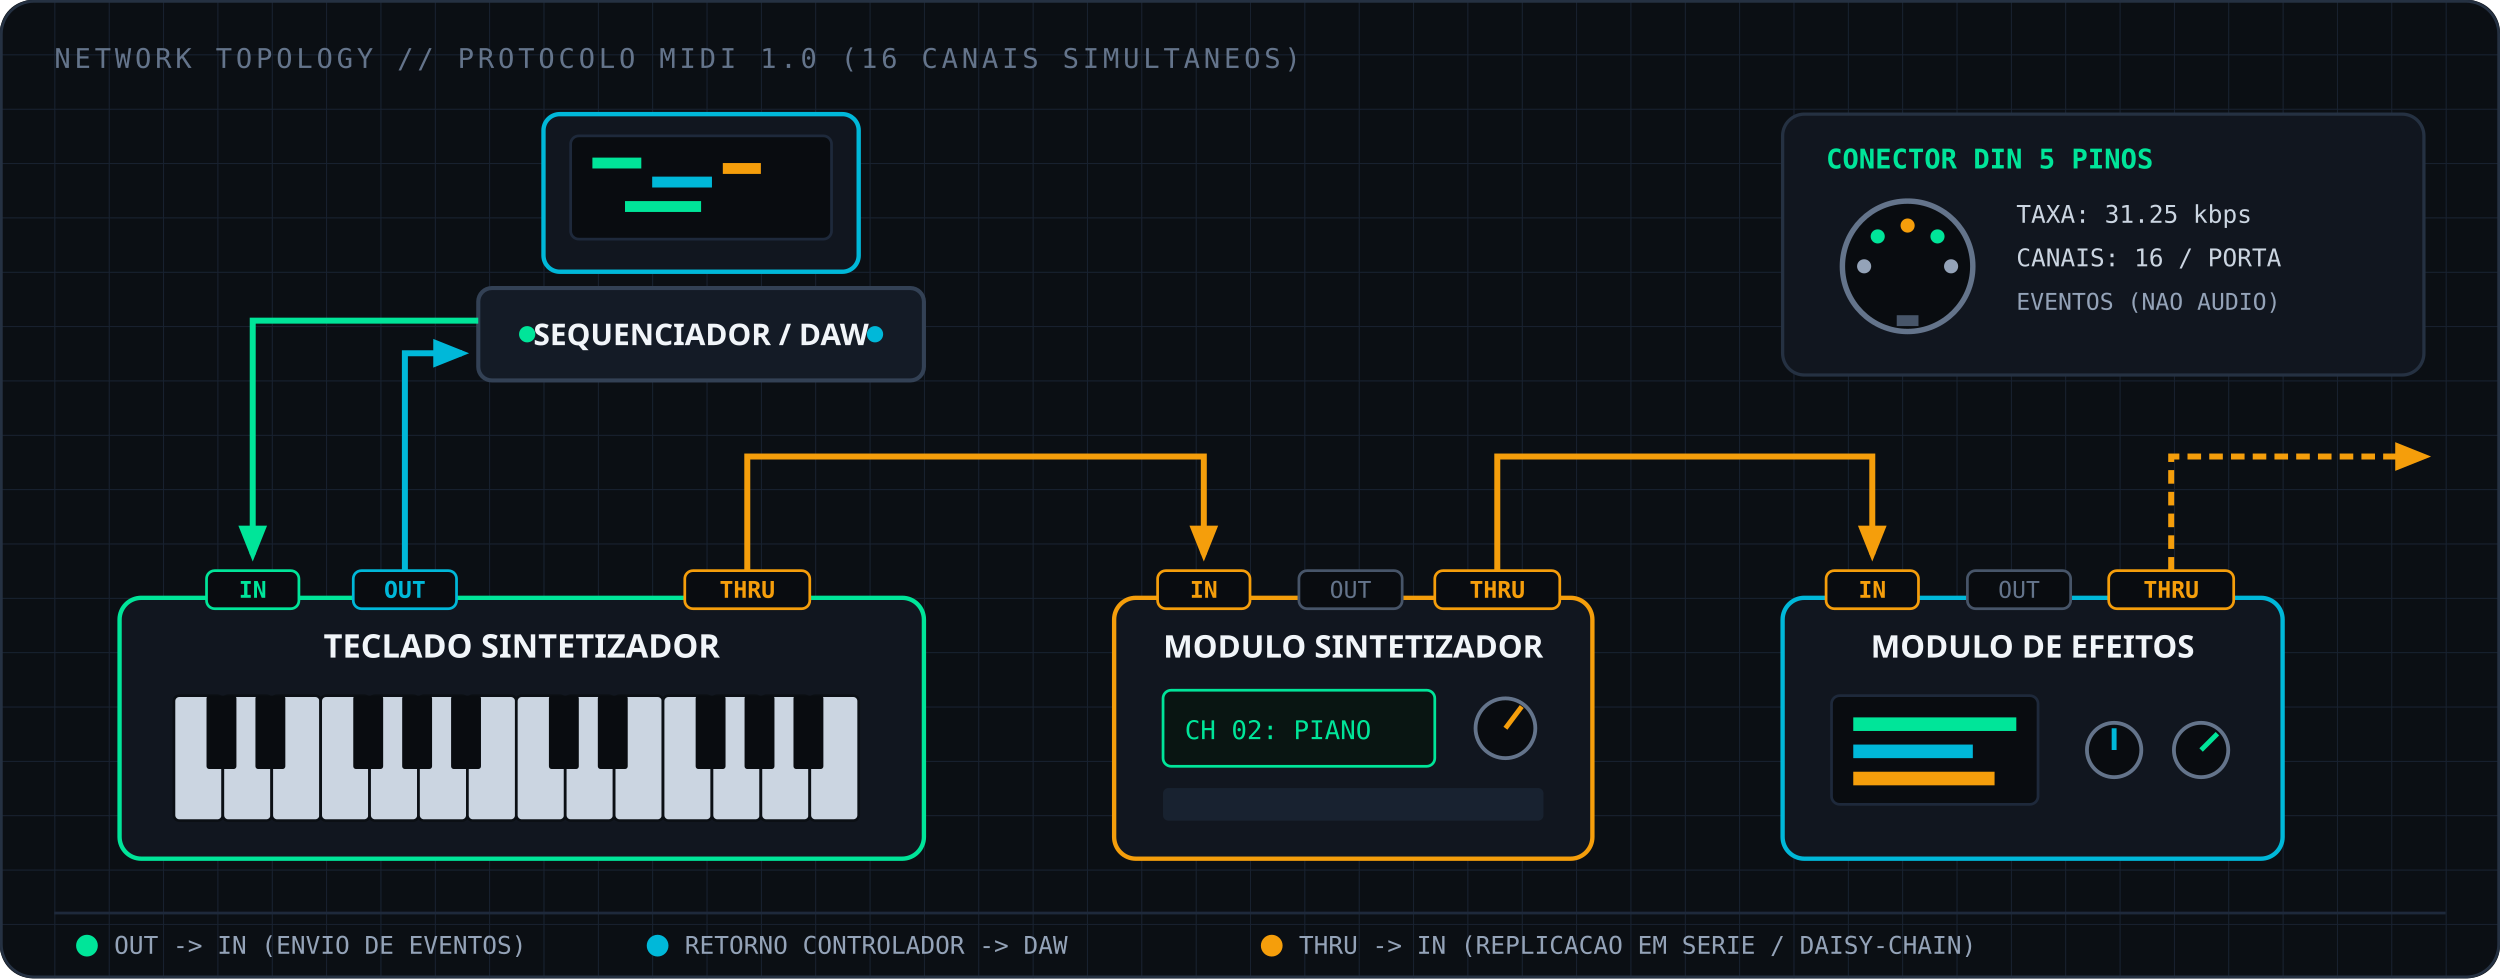
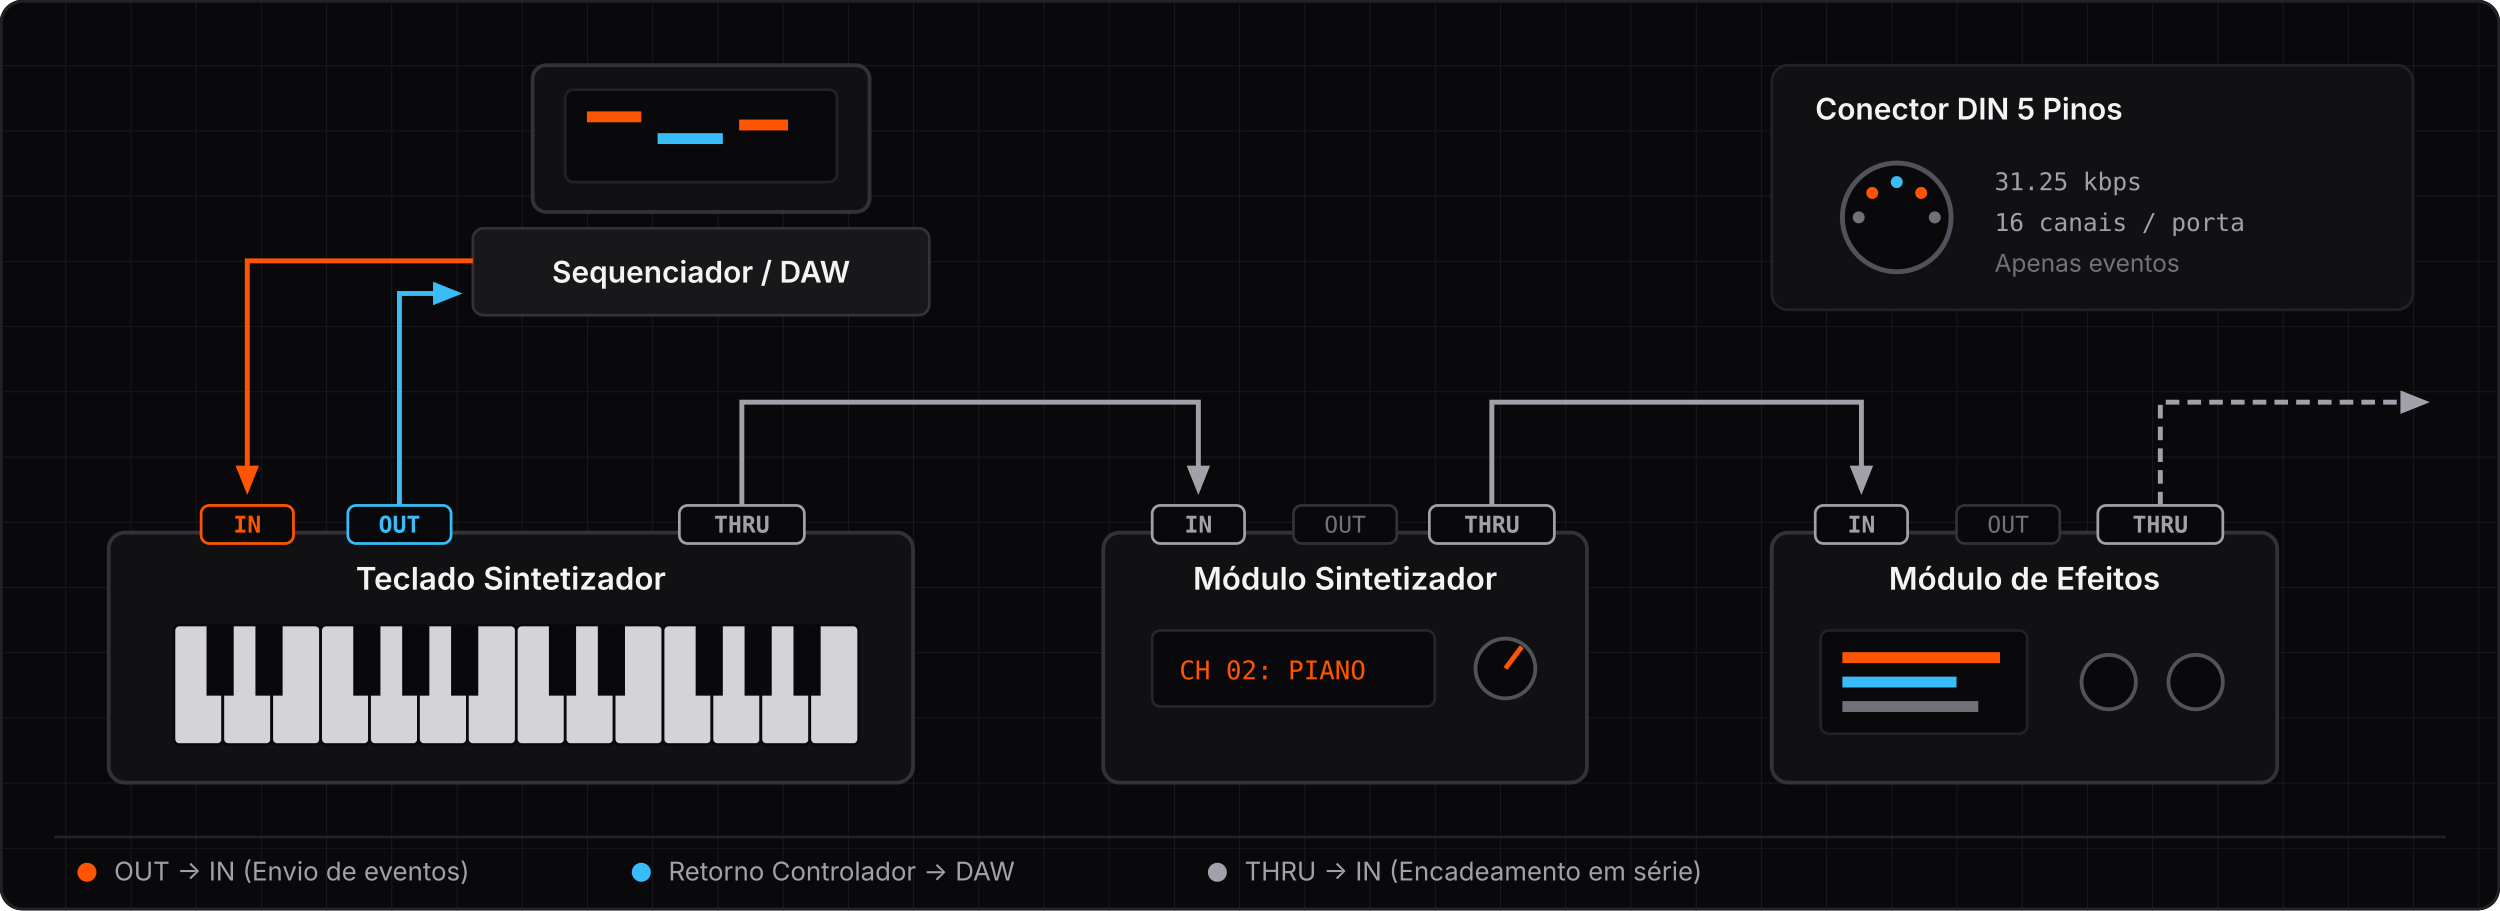
- <svg xmlns="http://www.w3.org/2000/svg" viewBox="0 0 920 360" width="920" height="360" role="img" aria-labelledby="svg-midi-title svg-midi-desc">
+ <svg xmlns="http://www.w3.org/2000/svg" viewBox="0 0 920 335" width="920" height="335" role="img" aria-labelledby="svg-midi-title svg-midi-desc">
  <defs>
-     <pattern id="midiGrid" width="20" height="20" patternUnits="userSpaceOnUse">
-       <path d="M 20 0 L 0 0 0 20" fill="none" stroke="#182230" stroke-width="0.7" />
+     <pattern id="midiGrid" width="24" height="24" patternUnits="userSpaceOnUse">
+       <path d="M 24 0 L 0 0 0 24" fill="none" stroke="#18181C" stroke-width="0.7" />
    </pattern>
-     <marker id="midiArrowGreen" viewBox="0 0 10 10" refX="8" refY="5" markerWidth="6" markerHeight="6" orient="auto">
-       <path d="M 0 1 L 10 5 L 0 9 z" fill="#00E599" />
+     <marker id="midiArrowOrange" viewBox="0 0 10 10" refX="8" refY="5" markerWidth="6" markerHeight="6" orient="auto">
+       <path d="M 0 1 L 10 5 L 0 9 z" fill="#FF5500" />
    </marker>
-     <marker id="midiArrowCyan" viewBox="0 0 10 10" refX="8" refY="5" markerWidth="6" markerHeight="6" orient="auto">
-       <path d="M 0 1 L 10 5 L 0 9 z" fill="#00B8D9" />
+     <marker id="midiArrowBlue" viewBox="0 0 10 10" refX="8" refY="5" markerWidth="6" markerHeight="6" orient="auto">
+       <path d="M 0 1 L 10 5 L 0 9 z" fill="#38BDF8" />
    </marker>
-     <marker id="midiArrowAmber" viewBox="0 0 10 10" refX="8" refY="5" markerWidth="6" markerHeight="6" orient="auto">
-       <path d="M 0 1 L 10 5 L 0 9 z" fill="#F59E0B" />
+     <marker id="midiArrowMuted" viewBox="0 0 10 10" refX="8" refY="5" markerWidth="6" markerHeight="6" orient="auto">
+       <path d="M 0 1 L 10 5 L 0 9 z" fill="#A1A1AA" />
    </marker>
  </defs>
  <g id="layer-bg-grid">
-     <rect x="0" y="0" width="920" height="360" rx="12" fill="#0B0F14" />
-     <rect x="0" y="0" width="920" height="360" rx="12" fill="url(#midiGrid)" />
-     <rect x="0.5" y="0.5" width="919" height="359" rx="12" fill="none" stroke="#253142" stroke-width="1" />
-     <text x="20" y="25" fill="#64748B" font-family="'JetBrains Mono', monospace" font-size="10" letter-spacing="1.4">NETWORK TOPOLOGY // PROTOCOLO MIDI 1.0 (16 CANAIS SIMULTANEOS)</text>
+     <rect x="0" y="0" width="920" height="335" rx="8" fill="#09090B" />
+     <rect x="0" y="0" width="920" height="335" rx="8" fill="url(#midiGrid)" />
+     <rect x="0.5" y="0.5" width="919" height="334" rx="8" fill="none" stroke="#222226" stroke-width="1" />
  </g>
  <g id="layer-computador-sequenciador">
-     <rect x="200" y="42" width="116" height="58" rx="6" fill="#11161F" stroke="#00B8D9" stroke-width="1.6" />
-     <rect x="210" y="50" width="96" height="38" rx="3" fill="#090C10" stroke="#1E293B" stroke-width="1" />
-     <rect x="218" y="58" width="18" height="4" fill="#00E599" />
-     <rect x="240" y="65" width="22" height="4" fill="#00B8D9" />
-     <rect x="266" y="60" width="14" height="4" fill="#F59E0B" />
-     <rect x="230" y="74" width="28" height="4" fill="#00E599" />
-     <rect x="176" y="106" width="164" height="34" rx="5" fill="#141B26" stroke="#334155" stroke-width="1.5" />
-     <text x="258" y="127" text-anchor="middle" fill="#F1F5F9" font-family="'Space Grotesk', sans-serif" font-size="11" font-weight="700">SEQUENCIADOR / DAW</text>
-     <circle cx="194" cy="123" r="3" fill="#00E599" />
-     <circle cx="322" cy="123" r="3" fill="#00B8D9" />
+     <rect x="196" y="24" width="124" height="54" rx="5" fill="#111114" stroke="#323238" stroke-width="1.4" />
+     <rect x="208" y="33" width="100" height="34" rx="3" fill="#09090B" stroke="#222226" />
+     <rect x="216" y="41" width="20" height="4" fill="#FF5500" />
+     <rect x="242" y="49" width="24" height="4" fill="#38BDF8" />
+     <rect x="272" y="44" width="18" height="4" fill="#FF5500" />
+     <rect x="174" y="84" width="168" height="32" rx="4" fill="#18181B" stroke="#323238" />
+     <text x="258" y="104" text-anchor="middle" fill="#F4F4F5" font-family="'Inter', sans-serif" font-size="11" font-weight="600">Sequenciador / DAW</text>
  </g>
  <g id="layer-teclado-sintetizador">
-     <rect x="44" y="220" width="296" height="96" rx="8" fill="#11161F" stroke="#00E599" stroke-width="1.6" />
-     <text x="192" y="242" text-anchor="middle" fill="#F1F5F9" font-family="'Space Grotesk', sans-serif" font-size="12" font-weight="700">TECLADO SINTETIZADOR</text>
-     <g fill="#CBD5E1" stroke="#0B0F14" stroke-width="1">
-       <rect x="64" y="256" width="18" height="46" rx="2" />
-       <rect x="82" y="256" width="18" height="46" rx="2" />
-       <rect x="100" y="256" width="18" height="46" rx="2" />
-       <rect x="118" y="256" width="18" height="46" rx="2" />
-       <rect x="136" y="256" width="18" height="46" rx="2" />
-       <rect x="154" y="256" width="18" height="46" rx="2" />
-       <rect x="172" y="256" width="18" height="46" rx="2" />
-       <rect x="190" y="256" width="18" height="46" rx="2" />
-       <rect x="208" y="256" width="18" height="46" rx="2" />
-       <rect x="226" y="256" width="18" height="46" rx="2" />
-       <rect x="244" y="256" width="18" height="46" rx="2" />
-       <rect x="262" y="256" width="18" height="46" rx="2" />
-       <rect x="280" y="256" width="18" height="46" rx="2" />
-       <rect x="298" y="256" width="18" height="46" rx="2" />
+     <rect x="40" y="196" width="296" height="92" rx="6" fill="#111114" stroke="#323238" stroke-width="1.4" />
+     <text x="188" y="217" text-anchor="middle" fill="#F4F4F5" font-family="'Inter', sans-serif" font-size="11.5" font-weight="600">Teclado Sintetizador</text>
+     <g fill="#D4D4D8" stroke="#09090B" stroke-width="1">
+       <rect x="64" y="230" width="18" height="44" rx="2" />
+       <rect x="82" y="230" width="18" height="44" rx="2" />
+       <rect x="100" y="230" width="18" height="44" rx="2" />
+       <rect x="118" y="230" width="18" height="44" rx="2" />
+       <rect x="136" y="230" width="18" height="44" rx="2" />
+       <rect x="154" y="230" width="18" height="44" rx="2" />
+       <rect x="172" y="230" width="18" height="44" rx="2" />
+       <rect x="190" y="230" width="18" height="44" rx="2" />
+       <rect x="208" y="230" width="18" height="44" rx="2" />
+       <rect x="226" y="230" width="18" height="44" rx="2" />
+       <rect x="244" y="230" width="18" height="44" rx="2" />
+       <rect x="262" y="230" width="18" height="44" rx="2" />
+       <rect x="280" y="230" width="18" height="44" rx="2" />
+       <rect x="298" y="230" width="18" height="44" rx="2" />
    </g>
-     <g fill="#090C10">
-       <rect x="76" y="256" width="11" height="27" rx="1" />
-       <rect x="94" y="256" width="11" height="27" rx="1" />
-       <rect x="130" y="256" width="11" height="27" rx="1" />
-       <rect x="148" y="256" width="11" height="27" rx="1" />
-       <rect x="166" y="256" width="11" height="27" rx="1" />
-       <rect x="202" y="256" width="11" height="27" rx="1" />
-       <rect x="220" y="256" width="11" height="27" rx="1" />
-       <rect x="256" y="256" width="11" height="27" rx="1" />
-       <rect x="274" y="256" width="11" height="27" rx="1" />
-       <rect x="292" y="256" width="11" height="27" rx="1" />
+     <g fill="#09090B">
+       <rect x="76" y="230" width="10" height="26" />
+       <rect x="94" y="230" width="10" height="26" />
+       <rect x="130" y="230" width="10" height="26" />
+       <rect x="148" y="230" width="10" height="26" />
+       <rect x="166" y="230" width="10" height="26" />
+       <rect x="202" y="230" width="10" height="26" />
+       <rect x="220" y="230" width="10" height="26" />
+       <rect x="256" y="230" width="10" height="26" />
+       <rect x="274" y="230" width="10" height="26" />
+       <rect x="292" y="230" width="10" height="26" />
    </g>
-     <rect x="76" y="210" width="34" height="14" rx="3" fill="#090C10" stroke="#00E599" stroke-width="1" />
-     <text x="93" y="220" text-anchor="middle" fill="#00E599" font-family="'JetBrains Mono', monospace" font-size="8.5" font-weight="700">IN</text>
-     <rect x="130" y="210" width="38" height="14" rx="3" fill="#090C10" stroke="#00B8D9" stroke-width="1" />
-     <text x="149" y="220" text-anchor="middle" fill="#00B8D9" font-family="'JetBrains Mono', monospace" font-size="8.5" font-weight="700">OUT</text>
-     <rect x="252" y="210" width="46" height="14" rx="3" fill="#090C10" stroke="#F59E0B" stroke-width="1" />
-     <text x="275" y="220" text-anchor="middle" fill="#F59E0B" font-family="'JetBrains Mono', monospace" font-size="8.5" font-weight="700">THRU</text>
+     <rect x="74" y="186" width="34" height="14" rx="3" fill="#09090B" stroke="#FF5500" />
+     <text x="91" y="196" text-anchor="middle" fill="#FF5500" font-family="'JetBrains Mono', monospace" font-size="8.5" font-weight="600">IN</text>
+     <rect x="128" y="186" width="38" height="14" rx="3" fill="#09090B" stroke="#38BDF8" />
+     <text x="147" y="196" text-anchor="middle" fill="#38BDF8" font-family="'JetBrains Mono', monospace" font-size="8.5" font-weight="600">OUT</text>
+     <rect x="250" y="186" width="46" height="14" rx="3" fill="#09090B" stroke="#A1A1AA" />
+     <text x="273" y="196" text-anchor="middle" fill="#A1A1AA" font-family="'JetBrains Mono', monospace" font-size="8.5" font-weight="600">THRU</text>
  </g>
  <g id="layer-modulo-sintetizador">
-     <rect x="410" y="220" width="176" height="96" rx="8" fill="#11161F" stroke="#F59E0B" stroke-width="1.6" />
-     <text x="498" y="242" text-anchor="middle" fill="#F1F5F9" font-family="'Space Grotesk', sans-serif" font-size="11.5" font-weight="700">MODULO SINTETIZADOR</text>
-     <rect x="428" y="254" width="100" height="28" rx="3" fill="#091512" stroke="#00E599" stroke-width="1" />
-     <text x="436" y="272" fill="#00E599" font-family="'JetBrains Mono', monospace" font-size="9.5">CH 02: PIANO</text>
-     <circle cx="554" cy="268" r="11" fill="#090C10" stroke="#64748B" stroke-width="1.4" />
-     <line x1="554" y1="268" x2="560" y2="260" stroke="#F59E0B" stroke-width="1.8" />
-     <rect x="428" y="290" width="140" height="12" rx="2" fill="#182230" />
-     <rect x="426" y="210" width="34" height="14" rx="3" fill="#090C10" stroke="#F59E0B" stroke-width="1" />
-     <text x="443" y="220" text-anchor="middle" fill="#F59E0B" font-family="'JetBrains Mono', monospace" font-size="8.5" font-weight="700">IN</text>
-     <rect x="478" y="210" width="38" height="14" rx="3" fill="#090C10" stroke="#475569" stroke-width="1" />
-     <text x="497" y="220" text-anchor="middle" fill="#64748B" font-family="'JetBrains Mono', monospace" font-size="8.5">OUT</text>
-     <rect x="528" y="210" width="46" height="14" rx="3" fill="#090C10" stroke="#F59E0B" stroke-width="1" />
-     <text x="551" y="220" text-anchor="middle" fill="#F59E0B" font-family="'JetBrains Mono', monospace" font-size="8.5" font-weight="700">THRU</text>
+     <rect x="406" y="196" width="178" height="92" rx="6" fill="#111114" stroke="#323238" stroke-width="1.4" />
+     <text x="495" y="217" text-anchor="middle" fill="#F4F4F5" font-family="'Inter', sans-serif" font-size="11.5" font-weight="600">Módulo Sintetizador</text>
+     <rect x="424" y="232" width="104" height="28" rx="3" fill="#09090B" stroke="#27272A" />
+     <text x="434" y="250" fill="#FF5500" font-family="'JetBrains Mono', monospace" font-size="9.5">CH 02: PIANO</text>
+     <circle cx="554" cy="246" r="11" fill="#09090B" stroke="#52525B" stroke-width="1.4" />
+     <line x1="554" y1="246" x2="560" y2="238" stroke="#FF5500" stroke-width="1.8" />
+     <rect x="424" y="186" width="34" height="14" rx="3" fill="#09090B" stroke="#A1A1AA" />
+     <text x="441" y="196" text-anchor="middle" fill="#A1A1AA" font-family="'JetBrains Mono', monospace" font-size="8.5" font-weight="600">IN</text>
+     <rect x="476" y="186" width="38" height="14" rx="3" fill="#09090B" stroke="#323238" />
+     <text x="495" y="196" text-anchor="middle" fill="#71717A" font-family="'JetBrains Mono', monospace" font-size="8.5">OUT</text>
+     <rect x="526" y="186" width="46" height="14" rx="3" fill="#09090B" stroke="#A1A1AA" />
+     <text x="549" y="196" text-anchor="middle" fill="#A1A1AA" font-family="'JetBrains Mono', monospace" font-size="8.5" font-weight="600">THRU</text>
  </g>
  <g id="layer-modulo-efeitos">
-     <rect x="656" y="220" width="184" height="96" rx="8" fill="#11161F" stroke="#00B8D9" stroke-width="1.6" />
-     <text x="748" y="242" text-anchor="middle" fill="#F1F5F9" font-family="'Space Grotesk', sans-serif" font-size="11.5" font-weight="700">MODULO DE EFEITOS</text>
-     <rect x="674" y="256" width="76" height="40" rx="3" fill="#090C10" stroke="#1E293B" stroke-width="1" />
-     <rect x="682" y="264" width="60" height="5" fill="#00E599" />
-     <rect x="682" y="274" width="44" height="5" fill="#00B8D9" />
-     <rect x="682" y="284" width="52" height="5" fill="#F59E0B" />
-     <circle cx="778" cy="276" r="10" fill="#090C10" stroke="#64748B" stroke-width="1.4" />
-     <line x1="778" y1="276" x2="778" y2="268" stroke="#00B8D9" stroke-width="1.8" />
-     <circle cx="810" cy="276" r="10" fill="#090C10" stroke="#64748B" stroke-width="1.4" />
-     <line x1="810" y1="276" x2="816" y2="270" stroke="#00E599" stroke-width="1.8" />
-     <rect x="672" y="210" width="34" height="14" rx="3" fill="#090C10" stroke="#F59E0B" stroke-width="1" />
-     <text x="689" y="220" text-anchor="middle" fill="#F59E0B" font-family="'JetBrains Mono', monospace" font-size="8.5" font-weight="700">IN</text>
-     <rect x="724" y="210" width="38" height="14" rx="3" fill="#090C10" stroke="#475569" stroke-width="1" />
-     <text x="743" y="220" text-anchor="middle" fill="#64748B" font-family="'JetBrains Mono', monospace" font-size="8.5">OUT</text>
-     <rect x="776" y="210" width="46" height="14" rx="3" fill="#090C10" stroke="#F59E0B" stroke-width="1" />
-     <text x="799" y="220" text-anchor="middle" fill="#F59E0B" font-family="'JetBrains Mono', monospace" font-size="8.5" font-weight="700">THRU</text>
+     <rect x="652" y="196" width="186" height="92" rx="6" fill="#111114" stroke="#323238" stroke-width="1.4" />
+     <text x="745" y="217" text-anchor="middle" fill="#F4F4F5" font-family="'Inter', sans-serif" font-size="11.5" font-weight="600">Módulo de Efeitos</text>
+     <rect x="670" y="232" width="76" height="38" rx="3" fill="#09090B" stroke="#222226" />
+     <rect x="678" y="240" width="58" height="4" fill="#FF5500" />
+     <rect x="678" y="249" width="42" height="4" fill="#38BDF8" />
+     <rect x="678" y="258" width="50" height="4" fill="#71717A" />
+     <circle cx="776" cy="251" r="10" fill="#09090B" stroke="#52525B" stroke-width="1.4" />
+     <circle cx="808" cy="251" r="10" fill="#09090B" stroke="#52525B" stroke-width="1.4" />
+     <rect x="668" y="186" width="34" height="14" rx="3" fill="#09090B" stroke="#A1A1AA" />
+     <text x="685" y="196" text-anchor="middle" fill="#A1A1AA" font-family="'JetBrains Mono', monospace" font-size="8.5" font-weight="600">IN</text>
+     <rect x="720" y="186" width="38" height="14" rx="3" fill="#09090B" stroke="#323238" />
+     <text x="739" y="196" text-anchor="middle" fill="#71717A" font-family="'JetBrains Mono', monospace" font-size="8.5">OUT</text>
+     <rect x="772" y="186" width="46" height="14" rx="3" fill="#09090B" stroke="#A1A1AA" />
+     <text x="795" y="196" text-anchor="middle" fill="#A1A1AA" font-family="'JetBrains Mono', monospace" font-size="8.5" font-weight="600">THRU</text>
  </g>
  <g id="layer-cabos-rede-midi">
-     <polyline points="176,118 93,118 93,204" fill="none" stroke="#00E599" stroke-width="2.2" marker-end="url(#midiArrowGreen)" />
-     <polyline points="149,210 149,130 170,130" fill="none" stroke="#00B8D9" stroke-width="2.2" marker-end="url(#midiArrowCyan)" />
-     <polyline points="275,210 275,168 443,168 443,204" fill="none" stroke="#F59E0B" stroke-width="2.2" marker-end="url(#midiArrowAmber)" />
-     <polyline points="551,210 551,168 689,168 689,204" fill="none" stroke="#F59E0B" stroke-width="2.2" marker-end="url(#midiArrowAmber)" />
-     <polyline points="799,210 799,168 892,168" fill="none" stroke="#F59E0B" stroke-width="2.2" stroke-dasharray="5 3" marker-end="url(#midiArrowAmber)" />
+     <polyline points="174,96 91,96 91,180" fill="none" stroke="#FF5500" stroke-width="1.8" marker-end="url(#midiArrowOrange)" />
+     <polyline points="147,186 147,108 168,108" fill="none" stroke="#38BDF8" stroke-width="1.8" marker-end="url(#midiArrowBlue)" />
+     <polyline points="273,186 273,148 441,148 441,180" fill="none" stroke="#A1A1AA" stroke-width="1.8" marker-end="url(#midiArrowMuted)" />
+     <polyline points="549,186 549,148 685,148 685,180" fill="none" stroke="#A1A1AA" stroke-width="1.8" marker-end="url(#midiArrowMuted)" />
+     <polyline points="795,186 795,148 892,148" fill="none" stroke="#A1A1AA" stroke-width="1.8" stroke-dasharray="5 3" marker-end="url(#midiArrowMuted)" />
  </g>
  <g id="layer-conector-din5">
-     <rect x="656" y="42" width="236" height="96" rx="8" fill="#11161F" stroke="#253142" stroke-width="1.2" />
-     <text x="672" y="62" fill="#00E599" font-family="'JetBrains Mono', monospace" font-size="10" font-weight="700">CONECTOR DIN 5 PINOS</text>
-     <circle cx="702" cy="98" r="24" fill="#090C10" stroke="#64748B" stroke-width="2" />
-     <circle cx="686" cy="98" r="2.6" fill="#94A3B8" />
-     <circle cx="691" cy="87" r="2.6" fill="#00E599" />
-     <circle cx="702" cy="83" r="2.6" fill="#F59E0B" />
-     <circle cx="713" cy="87" r="2.6" fill="#00E599" />
-     <circle cx="718" cy="98" r="2.6" fill="#94A3B8" />
-     <rect x="698" y="116" width="8" height="4" fill="#475569" />
-     <text x="742" y="82" fill="#CBD5E1" font-family="'JetBrains Mono', monospace" font-size="9">TAXA: 31.25 kbps</text>
-     <text x="742" y="98" fill="#CBD5E1" font-family="'JetBrains Mono', monospace" font-size="9">CANAIS: 16 / PORTA</text>
-     <text x="742" y="114" fill="#94A3B8" font-family="'JetBrains Mono', monospace" font-size="8.5">EVENTOS (NAO AUDIO)</text>
+     <rect x="652" y="24" width="236" height="90" rx="6" fill="#111114" stroke="#222226" />
+     <text x="668" y="44" fill="#F4F4F5" font-family="'Inter', sans-serif" font-size="11" font-weight="600">Conector DIN 5 Pinos</text>
+     <circle cx="698" cy="80" r="20" fill="#09090B" stroke="#52525B" stroke-width="1.8" />
+     <circle cx="684" cy="80" r="2.2" fill="#71717A" />
+     <circle cx="689" cy="71" r="2.2" fill="#FF5500" />
+     <circle cx="698" cy="67" r="2.2" fill="#38BDF8" />
+     <circle cx="707" cy="71" r="2.2" fill="#FF5500" />
+     <circle cx="712" cy="80" r="2.2" fill="#71717A" />
+     <text x="734" y="70" fill="#A1A1AA" font-family="'JetBrains Mono', monospace" font-size="9">31.25 kbps</text>
+     <text x="734" y="85" fill="#A1A1AA" font-family="'JetBrains Mono', monospace" font-size="9">16 canais / porta</text>
+     <text x="734" y="100" fill="#71717A" font-family="'Inter', sans-serif" font-size="9">Apenas eventos</text>
  </g>
  <g id="layer-anotacoes">
-     <line x1="20" y1="336" x2="900" y2="336" stroke="#1E293B" stroke-width="1" />
-     <circle cx="32" cy="348" r="4" fill="#00E599" />
-     <text x="42" y="351" fill="#94A3B8" font-family="'JetBrains Mono', monospace" font-size="9">OUT -&gt; IN (ENVIO DE EVENTOS)</text>
-     <circle cx="242" cy="348" r="4" fill="#00B8D9" />
-     <text x="252" y="351" fill="#94A3B8" font-family="'JetBrains Mono', monospace" font-size="9">RETORNO CONTROLADOR -&gt; DAW</text>
-     <circle cx="468" cy="348" r="4" fill="#F59E0B" />
-     <text x="478" y="351" fill="#94A3B8" font-family="'JetBrains Mono', monospace" font-size="9">THRU -&gt; IN (REPLICACAO EM SERIE / DAISY-CHAIN)</text>
+     <line x1="20" y1="308" x2="900" y2="308" stroke="#222226" stroke-width="1" />
+     <circle cx="32" cy="321" r="3.5" fill="#FF5500" />
+     <text x="42" y="324" fill="#A1A1AA" font-family="'Inter', sans-serif" font-size="9.5">OUT → IN (Envio de eventos)</text>
+     <circle cx="236" cy="321" r="3.5" fill="#38BDF8" />
+     <text x="246" y="324" fill="#A1A1AA" font-family="'Inter', sans-serif" font-size="9.5">Retorno Controlador → DAW</text>
+     <circle cx="448" cy="321" r="3.5" fill="#A1A1AA" />
+     <text x="458" y="324" fill="#A1A1AA" font-family="'Inter', sans-serif" font-size="9.5">THRU → IN (Encadeamento em série)</text>
  </g>
</svg>
